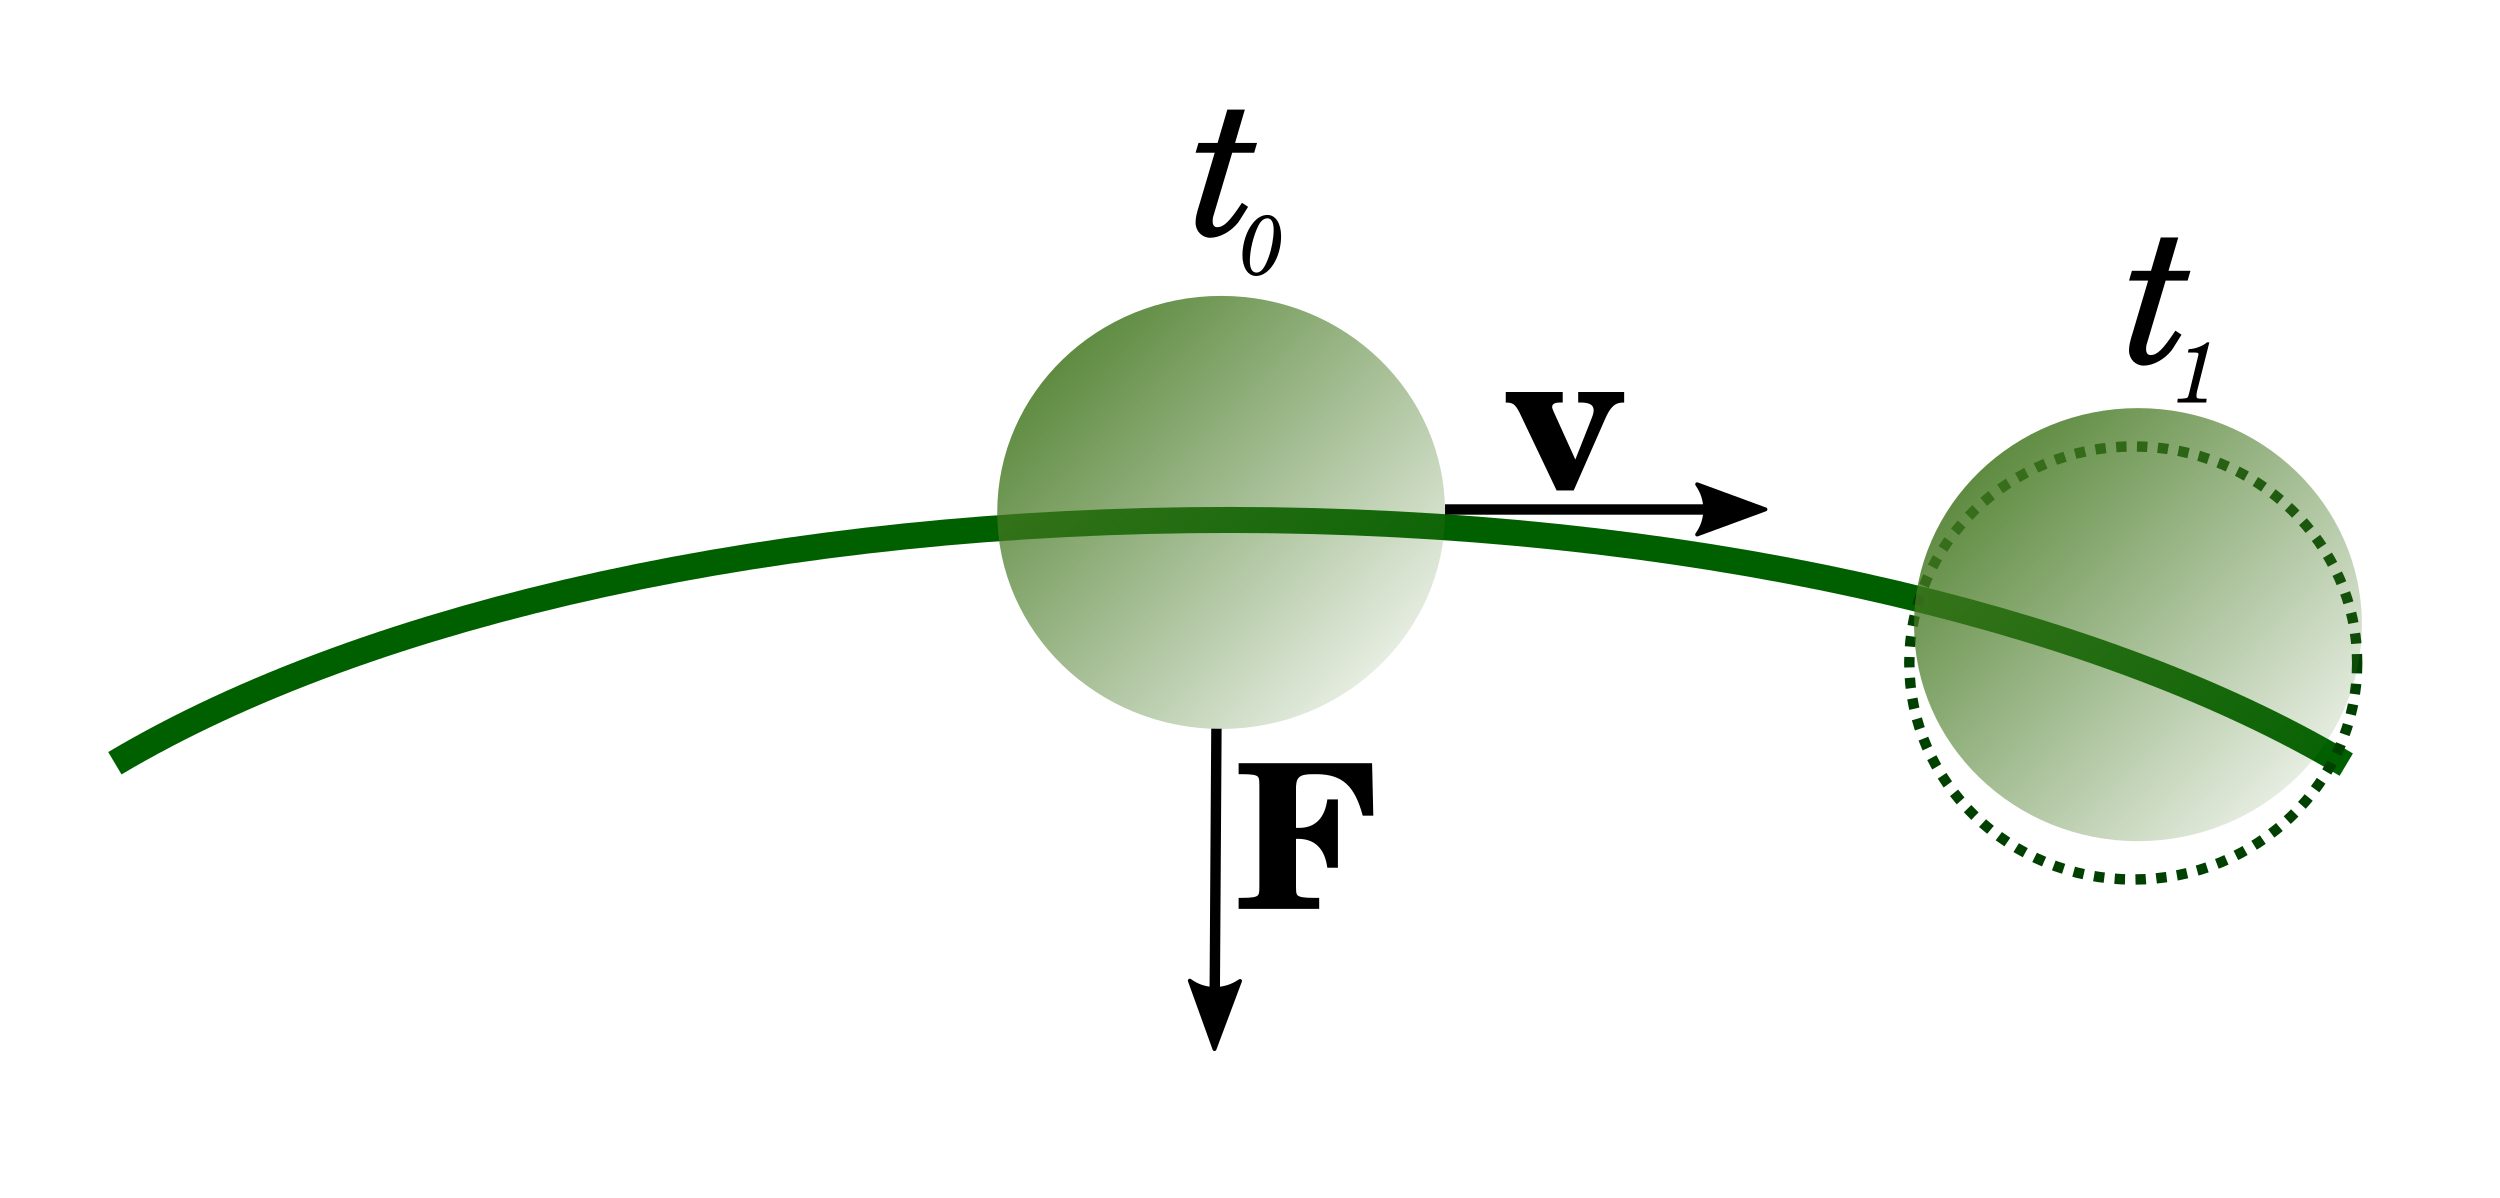
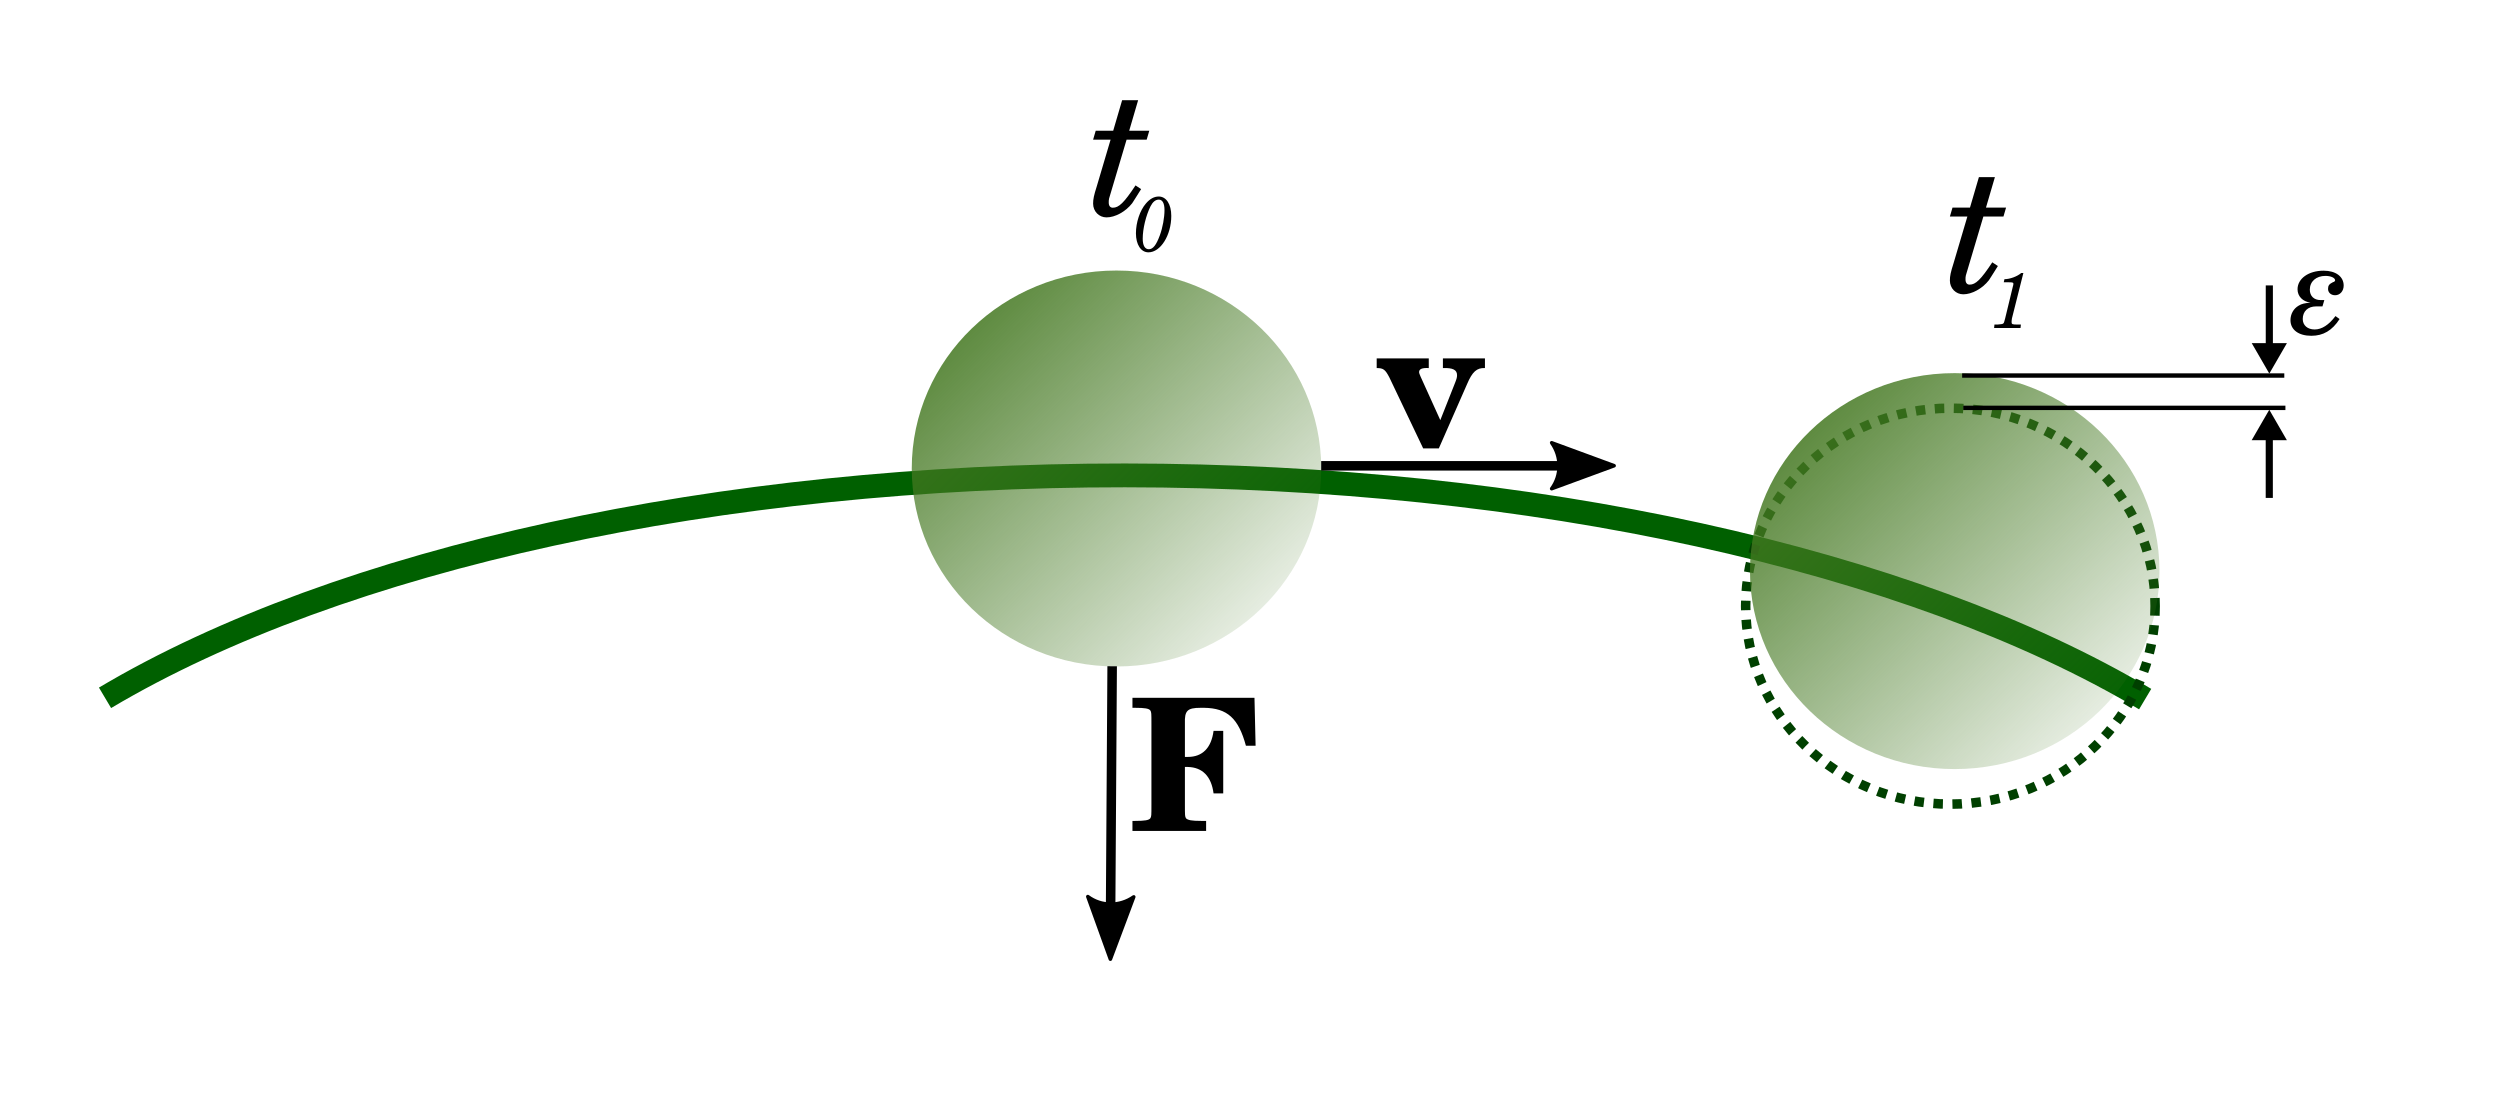
- <svg xmlns="http://www.w3.org/2000/svg" xmlns:xlink="http://www.w3.org/1999/xlink" width="96mm" height="46mm" viewBox="0 0 96 46" version="1.1" id="svg8">
+ <svg xmlns="http://www.w3.org/2000/svg" xmlns:xlink="http://www.w3.org/1999/xlink" width="105mm" height="46mm" viewBox="0 0 105 46" version="1.1" id="svg8">
  <defs id="defs2">
+     <marker orient="auto" refY="0" refX="0" id="TriangleInM" style="overflow:visible">
+       <path id="path1047" d="M 5.77,0 -2.88,5 V -5 Z" style="fill:#000000;fill-opacity:1;fill-rule:evenodd;stroke:#000000;stroke-width:1pt;stroke-opacity:1" transform="scale(-0.4)" />
+     </marker>
+     <marker orient="auto" refY="0" refX="0" id="marker1211" style="overflow:visible">
+       <path id="path1209" style="fill:#000000;fill-opacity:1;fill-rule:evenodd;stroke:#000000;stroke-width:0.625;stroke-linejoin:round;stroke-opacity:1" d="M 8.719,4.034 -2.207,0.016 8.719,-4.002 c -1.745,2.372 -1.735,5.617 -6e-7,8.035 z" transform="matrix(0.3,0,0,0.3,-0.69,0)" />
+     </marker>
+     <marker orient="auto" refY="0" refX="0" id="marker1207" style="overflow:visible">
+       <path id="path1205" style="fill:#000000;fill-opacity:1;fill-rule:evenodd;stroke:#000000;stroke-width:0.625;stroke-linejoin:round;stroke-opacity:1" d="M 8.719,4.034 -2.207,0.016 8.719,-4.002 c -1.745,2.372 -1.735,5.617 -6e-7,8.035 z" transform="matrix(0.3,0,0,0.3,-0.69,0)" />
+     </marker>
+     <marker orient="auto" refY="0" refX="0" id="Arrow1Mstart" style="overflow:visible">
+       <path id="path917" d="M 0,0 5,-5 -12.5,0 5,5 Z" style="fill:#000000;fill-opacity:1;fill-rule:evenodd;stroke:#000000;stroke-width:1pt;stroke-opacity:1" transform="matrix(0.4,0,0,0.4,4,0)" />
+     </marker>
+     <marker orient="auto" refY="0" refX="0" id="Arrow2Sstart" style="overflow:visible">
+       <path id="path941" style="fill:#000000;fill-opacity:1;fill-rule:evenodd;stroke:#000000;stroke-width:0.625;stroke-linejoin:round;stroke-opacity:1" d="M 8.719,4.034 -2.207,0.016 8.719,-4.002 c -1.745,2.372 -1.735,5.617 -6e-7,8.035 z" transform="matrix(0.3,0,0,0.3,-0.69,0)" />
+     </marker>
+     <marker orient="auto" refY="0" refX="0" id="DiamondSend" style="overflow:visible">
+       <path id="path1014" d="M 0,-7.071 -7.071,0 0,7.071 7.071,0 Z" style="fill:#000000;fill-opacity:1;fill-rule:evenodd;stroke:#000000;stroke-width:1pt;stroke-opacity:1" transform="matrix(0.2,0,0,0.2,-1.2,0)" />
+     </marker>
+     <marker orient="auto" refY="0" refX="0" id="TriangleOutM" style="overflow:visible">
+       <path id="path1056" d="M 5.77,0 -2.88,5 V -5 Z" style="fill:#000000;fill-opacity:1;fill-rule:evenodd;stroke:#000000;stroke-width:1pt;stroke-opacity:1" transform="scale(0.4)" />
+     </marker>
+     <marker orient="auto" refY="0" refX="0" id="marker1174" style="overflow:visible">
+       <path id="path938" style="fill:#000000;fill-opacity:1;fill-rule:evenodd;stroke:#000000;stroke-width:0.625;stroke-linejoin:round;stroke-opacity:1" d="M 8.719,4.034 -2.207,0.016 8.719,-4.002 c -1.745,2.372 -1.735,5.617 -6e-7,8.035 z" transform="scale(-0.6)" />
+     </marker>
    <marker orient="auto" refY="0" refX="0" id="Arrow1Mend" style="overflow:visible">
      <path id="path2890" d="M 0,0 5,-5 -12.5,0 5,5 Z" style="fill:#000000;fill-opacity:1;fill-rule:evenodd;stroke:#000000;stroke-width:1pt;stroke-opacity:1" transform="matrix(-0.4,0,0,-0.4,-4,0)" />
    </marker>
    <marker orient="auto" refY="0" refX="0" id="Arrow2Mend" style="overflow:visible">
      <path id="path2908" style="fill:#000000;fill-opacity:1;fill-rule:evenodd;stroke:#000000;stroke-width:0.625;stroke-linejoin:round;stroke-opacity:1" d="M 8.719,4.034 -2.207,0.016 8.719,-4.002 c -1.745,2.372 -1.735,5.617 -6e-7,8.035 z" transform="scale(-0.6)" />
    </marker>
    <marker orient="auto" refY="0" refX="0" id="TriangleOutL" style="overflow:visible">
      <path id="path1005" d="M 5.77,0 -2.88,5 V -5 Z" style="fill:#808080;fill-opacity:1;fill-rule:evenodd;stroke:#808080;stroke-width:1pt;stroke-opacity:1" transform="scale(0.8)" />
    </marker>
    <marker orient="auto" refY="0" refX="0" id="TriangleInL" style="overflow:visible">
      <path id="path996" d="M 5.77,0 -2.88,5 V -5 Z" style="fill:#808080;fill-opacity:1;fill-rule:evenodd;stroke:#808080;stroke-width:1pt;stroke-opacity:1" transform="scale(-0.8)" />
    </marker>
    <marker orient="auto" refY="0" refX="0" id="Arrow1Lstart" style="overflow:visible">
      <path id="path1092" d="M 0,0 5,-5 -12.5,0 5,5 Z" style="fill:#000000;fill-opacity:1;fill-rule:evenodd;stroke:#000000;stroke-width:1pt;stroke-opacity:1" transform="matrix(0.8,0,0,0.8,10,0)" />
    </marker>
    <marker orient="auto" refY="0" refX="0" id="Arrow1Lend" style="overflow:visible">
      <path id="path1095" d="M 0,0 5,-5 -12.5,0 5,5 Z" style="fill:#000000;fill-opacity:1;fill-rule:evenodd;stroke:#000000;stroke-width:1pt;stroke-opacity:1" transform="matrix(-0.8,0,0,-0.8,-10,0)" />
    </marker>
    <marker orient="auto" refY="0" refX="0" id="marker6313" style="overflow:visible">
      <path id="path6311" d="M 0,0 5,-5 -12.5,0 5,5 Z" style="fill:#000000;fill-opacity:1;fill-rule:evenodd;stroke:#000000;stroke-width:1pt;stroke-opacity:1" transform="matrix(-0.8,0,0,-0.8,-10,0)" />
    </marker>
    <marker style="overflow:visible" id="marker6261" refX="0" refY="0" orient="auto">
      <path transform="matrix(0.8,0,0,0.8,10,0)" style="fill:#000000;fill-opacity:1;fill-rule:evenodd;stroke:#000000;stroke-width:1pt;stroke-opacity:1" d="M 0,0 5,-5 -12.5,0 5,5 Z" id="path6259" />
    </marker>
    <marker style="overflow:visible" id="marker6196" refX="0" refY="0" orient="auto">
      <path transform="matrix(0.8,0,0,0.8,10,0)" style="fill:#000000;fill-opacity:1;fill-rule:evenodd;stroke:#000000;stroke-width:1pt;stroke-opacity:1" d="M 0,0 5,-5 -12.5,0 5,5 Z" id="path6194" />
    </marker>
    <linearGradient id="linearGradient3797">
      <stop style="stop-color:#447821;stop-opacity:1;" offset="0" id="stop3793" />
      <stop style="stop-color:#447821;stop-opacity:0;" offset="1" id="stop3795" />
    </linearGradient>
    <linearGradient xlink:href="#linearGradient3797" id="linearGradient3799" x1="31.372" y1="11.061" x2="48.192" y2="27.503" gradientUnits="userSpaceOnUse" gradientTransform="translate(42.96354,-30.26937)" />
    <marker orient="auto" refY="0" refX="0" id="Arrow2Mend-2" style="overflow:visible">
      <path id="path2908-8" style="fill:#000000;fill-opacity:1;fill-rule:evenodd;stroke:#000000;stroke-width:0.625;stroke-linejoin:round;stroke-opacity:1" d="M 8.719,4.034 -2.207,0.016 8.719,-4.002 c -1.745,2.372 -1.735,5.617 -6e-7,8.035 z" transform="scale(-0.6)" />
    </marker>
    <marker orient="auto" refY="0" refX="0" id="Arrow2Mend-2-4" style="overflow:visible">
      <path id="path2908-8-3" style="fill:#000000;fill-opacity:1;fill-rule:evenodd;stroke:#000000;stroke-width:0.625;stroke-linejoin:round;stroke-opacity:1" d="M 8.719,4.034 -2.207,0.016 8.719,-4.002 c -1.745,2.372 -1.735,5.617 -6e-7,8.035 z" transform="scale(-0.6)" />
    </marker>
    <marker orient="auto" refY="0" refX="0" id="Arrow2Mend-2-8" style="overflow:visible">
      <path id="path2908-8-9" style="fill:#000000;fill-opacity:1;fill-rule:evenodd;stroke:#000000;stroke-width:0.625;stroke-linejoin:round;stroke-opacity:1" d="M 8.719,4.034 -2.207,0.016 8.719,-4.002 c -1.745,2.372 -1.735,5.617 -6e-7,8.035 z" transform="scale(-0.6)" />
    </marker>
    <marker orient="auto" refY="0" refX="0" id="Arrow2Mend-2-9" style="overflow:visible">
      <path id="path2908-8-2" style="fill:#000000;fill-opacity:1;fill-rule:evenodd;stroke:#000000;stroke-width:0.625;stroke-linejoin:round;stroke-opacity:1" d="M 8.719,4.034 -2.207,0.016 8.719,-4.002 c -1.745,2.372 -1.735,5.617 -6e-7,8.035 z" transform="scale(-0.6)" />
    </marker>
    <marker orient="auto" refY="0" refX="0" id="Arrow2Mend-2-9-6" style="overflow:visible">
      <path id="path2908-8-2-1" style="fill:#000000;fill-opacity:1;fill-rule:evenodd;stroke:#000000;stroke-width:0.625;stroke-linejoin:round;stroke-opacity:1" d="M 8.719,4.034 -2.207,0.016 8.719,-4.002 c -1.745,2.372 -1.735,5.617 -6e-7,8.035 z" transform="scale(-0.6)" />
    </marker>
    <marker orient="auto" refY="0" refX="0" id="Arrow2Mend-2-9-60" style="overflow:visible">
      <path id="path2908-8-2-7" style="fill:#000000;fill-opacity:1;fill-rule:evenodd;stroke:#000000;stroke-width:0.625;stroke-linejoin:round;stroke-opacity:1" d="M 8.719,4.034 -2.207,0.016 8.719,-4.002 c -1.745,2.372 -1.735,5.617 -6e-7,8.035 z" transform="scale(-0.6)" />
    </marker>
    <linearGradient xlink:href="#linearGradient3797" id="linearGradient3799-3-6" x1="31.372" y1="11.061" x2="48.192" y2="27.503" gradientUnits="userSpaceOnUse" gradientTransform="translate(78.17016,-25.96073)" />
+     <marker orient="auto" refY="0" refX="0" id="TriangleOutM-3" style="overflow:visible">
+       <path id="path1056-3" d="M 5.77,0 -2.88,5 V -5 Z" style="fill:#000000;fill-opacity:1;fill-rule:evenodd;stroke:#000000;stroke-width:1pt;stroke-opacity:1" transform="scale(0.4)" />
+     </marker>
  </defs>
  <g id="layer1" transform="translate(-36.0424,30.75937)">
    <text xml:space="preserve" style="font-style:normal;font-weight:normal;font-size:10.583px;line-height:1.25;font-family:sans-serif;letter-spacing:0px;word-spacing:0px;fill:#000000;fill-opacity:1;stroke:none;stroke-width:0.265" x="84.004" y="121.751" id="text6405">
      <tspan id="tspan6403" x="84.004" y="131.115" style="stroke-width:0.265" />
    </text>
    <text xml:space="preserve" style="font-style:normal;font-variant:normal;font-weight:bold;font-stretch:normal;font-size:7.754px;line-height:1.25;font-family:'Century Schoolbook L';-inkscape-font-specification:'Century Schoolbook L, Bold';font-variant-ligatures:normal;font-variant-caps:normal;font-variant-numeric:normal;font-feature-settings:normal;text-align:start;letter-spacing:0px;word-spacing:0px;writing-mode:lr-tb;text-anchor:start;fill:#000000;fill-opacity:1;stroke:none;stroke-width:0.194" x="83.435" y="4.139" id="text6377-51-0">
      <tspan style="stroke-width:0.194" id="tspan6383-42-6" x="83.435" y="4.139">F</tspan>
    </text>
    <path style="fill:none;stroke:#006000;stroke-width:1;stroke-miterlimit:4;stroke-dasharray:none;stroke-opacity:1" id="path2405" d="m -40.452,1.485 a 52.665,22.39 0 0 1 -42.832,9.378 52.665,22.39 0 0 1 -42.854,-9.36" transform="rotate(-179.952)" />
    <ellipse style="fill:url(#linearGradient3799);fill-opacity:1;stroke-width:0.157" id="path3717-3" cx="82.935" cy="-11.082" rx="8.599" ry="8.315" />
    <text xml:space="preserve" style="font-style:normal;font-variant:normal;font-weight:bold;font-stretch:normal;font-size:7.754px;line-height:1.25;font-family:'Century Schoolbook L';-inkscape-font-specification:'Century Schoolbook L, Bold';font-variant-ligatures:normal;font-variant-caps:normal;font-variant-numeric:normal;font-feature-settings:normal;text-align:start;letter-spacing:0px;word-spacing:0px;writing-mode:lr-tb;text-anchor:start;fill:#000000;fill-opacity:1;stroke:none;stroke-width:0.194" x="93.769" y="-12.036" id="text6377-51-0-7">
      <tspan id="tspan2435" x="93.769" y="-12.036">v</tspan>
    </text>
    <path style="fill:none;stroke:#000000;stroke-width:0.4;stroke-linecap:butt;stroke-linejoin:miter;stroke-miterlimit:4;stroke-dasharray:none;stroke-opacity:1;marker-end:url(#Arrow2Mend-2)" d="M 91.532,-11.195 H 103.305" id="path3856" />
    <ellipse style="fill:none;fill-opacity:1;stroke:#004000;stroke-width:0.4;stroke-miterlimit:4;stroke-dasharray:0.4, 0.4;stroke-dashoffset:0;stroke-opacity:1" id="path3717-3-7" cx="117.959" cy="-5.301" rx="8.599" ry="8.315" />
    <path style="fill:none;stroke:#000000;stroke-width:0.4;stroke-linecap:butt;stroke-linejoin:miter;stroke-miterlimit:4;stroke-dasharray:none;stroke-opacity:1;marker-end:url(#Arrow2Mend-2-9)" d="m 82.753,-2.777 -0.075,11.773" id="path3856-03" />
    <text xml:space="preserve" style="font-style:italic;font-variant:normal;font-weight:normal;font-stretch:normal;font-size:7.754px;line-height:1.25;font-family:'Century Schoolbook L';-inkscape-font-specification:'Century Schoolbook L, Italic';font-variant-ligatures:normal;font-variant-caps:normal;font-variant-numeric:normal;font-feature-settings:normal;text-align:start;letter-spacing:0px;word-spacing:0px;writing-mode:lr-tb;text-anchor:start;fill:#000000;fill-opacity:1;stroke:none;stroke-width:0.194" x="81.766" y="-21.737" id="text6377-51-0-5-5">
      <tspan style="stroke-width:0.194" y="-21.737" x="81.766" id="tspan9249-4">t</tspan>
    </text>
    <text xml:space="preserve" style="font-style:italic;font-variant:normal;font-weight:normal;font-stretch:normal;font-size:3.118px;line-height:1.25;font-family:'Century Schoolbook L';-inkscape-font-specification:'Century Schoolbook L, Italic';font-variant-ligatures:normal;font-variant-caps:normal;font-variant-numeric:normal;font-feature-settings:normal;text-align:start;letter-spacing:0px;word-spacing:0px;writing-mode:lr-tb;text-anchor:start;fill:#000000;fill-opacity:1;stroke:none;stroke-width:0.095" x="87.178" y="-19.393" id="text6377-51-0-5-6-3" transform="scale(0.9596467,1.04205)">
      <tspan id="tspan9269-7" x="87.178" y="-19.393" style="stroke-width:0.095">0</tspan>
    </text>
-     <text xml:space="preserve" style="font-style:italic;font-variant:normal;font-weight:normal;font-stretch:normal;font-size:7.754px;line-height:1.25;font-family:'Century Schoolbook L';-inkscape-font-specification:'Century Schoolbook L, Italic';font-variant-ligatures:normal;font-variant-caps:normal;font-variant-numeric:normal;font-feature-settings:normal;text-align:start;letter-spacing:0px;word-spacing:0px;writing-mode:lr-tb;text-anchor:start;fill:#000000;fill-opacity:1;stroke:none;stroke-width:0.194" x="117.609" y="-16.83" id="text6377-51-0-5-4">
-       <tspan style="stroke-width:0.194" y="-16.83" x="117.609" id="tspan9249-9">t</tspan>
+     <text xml:space="preserve" style="font-style:italic;font-variant:normal;font-weight:normal;font-stretch:normal;font-size:7.754px;line-height:1.25;font-family:'Century Schoolbook L';-inkscape-font-specification:'Century Schoolbook L, Italic';font-variant-ligatures:normal;font-variant-caps:normal;font-variant-numeric:normal;font-feature-settings:normal;text-align:start;letter-spacing:0px;word-spacing:0px;writing-mode:lr-tb;text-anchor:start;fill:#000000;fill-opacity:1;stroke:none;stroke-width:0.194" x="117.749" y="-18.509" id="text6377-51-0-5-4">
+       <tspan style="stroke-width:0.194" y="-18.509" x="117.749" id="tspan9249-9">t</tspan>
    </text>
-     <text xml:space="preserve" style="font-style:italic;font-variant:normal;font-weight:normal;font-stretch:normal;font-size:3.117px;line-height:1.25;font-family:'Century Schoolbook L';-inkscape-font-specification:'Century Schoolbook L, Italic';font-variant-ligatures:normal;font-variant-caps:normal;font-variant-numeric:normal;font-feature-settings:normal;text-align:start;letter-spacing:0px;word-spacing:0px;writing-mode:lr-tb;text-anchor:start;fill:#000000;fill-opacity:1;stroke:none;stroke-width:0.095" x="124.529" y="-14.683" id="text6377-51-0-5-6-1" transform="scale(0.9596467,1.04205)">
-       <tspan id="tspan9309" x="124.529" y="-14.683">1</tspan>
+     <text xml:space="preserve" style="font-style:italic;font-variant:normal;font-weight:normal;font-stretch:normal;font-size:3.117px;line-height:1.25;font-family:'Century Schoolbook L';-inkscape-font-specification:'Century Schoolbook L, Italic';font-variant-ligatures:normal;font-variant-caps:normal;font-variant-numeric:normal;font-feature-settings:normal;text-align:start;letter-spacing:0px;word-spacing:0px;writing-mode:lr-tb;text-anchor:start;fill:#000000;fill-opacity:1;stroke:none;stroke-width:0.095" x="124.674" y="-16.295" id="text6377-51-0-5-6-1" transform="scale(0.9596467,1.04205)">
+       <tspan id="tspan9309" x="124.674" y="-16.295">1</tspan>
    </text>
    <ellipse style="fill:url(#linearGradient3799-3-6);fill-opacity:1;stroke-width:0.2;stroke-miterlimit:4;stroke-dasharray:none" id="path3717-3-7-8" cx="118.141" cy="-6.773" rx="8.599" ry="8.315" />
+     <path style="fill:none;stroke:#000000;stroke-width:0.184px;stroke-linecap:butt;stroke-linejoin:miter;stroke-opacity:1" d="m 118.499,-13.629 c 13.243,0 13.531,0 13.531,0" id="path875" />
+     <path style="fill:none;stroke:#000000;stroke-width:0.184px;stroke-linecap:butt;stroke-linejoin:miter;stroke-opacity:1" d="m 118.452,-14.987 c 13.243,0 13.531,0 13.531,0" id="path875-3" />
+     <path style="fill:none;stroke:#000000;stroke-width:0.3;stroke-linecap:butt;stroke-linejoin:miter;stroke-miterlimit:4;stroke-dasharray:none;stroke-opacity:1;marker-end:url(#TriangleOutM)" d="m 131.354,-18.772 v 2.851" id="path909" />
+     <path style="fill:none;stroke:#000000;stroke-width:0.3;stroke-linecap:butt;stroke-linejoin:miter;stroke-miterlimit:4;stroke-dasharray:none;stroke-opacity:1;marker-start:url(#TriangleInM)" d="m 131.352,-12.698 v 2.851" id="path909-7" />
+     <text xml:space="preserve" style="font-style:italic;font-variant:normal;font-weight:normal;font-stretch:normal;font-size:5.644px;line-height:1.25;font-family:'Century Schoolbook L';-inkscape-font-specification:'Century Schoolbook L, Italic';font-variant-ligatures:normal;font-variant-caps:normal;font-variant-numeric:normal;font-feature-settings:normal;text-align:start;letter-spacing:0px;word-spacing:0px;writing-mode:lr-tb;text-anchor:start;fill:#000000;fill-opacity:1;stroke:none;stroke-width:0.194" x="132.21" y="-16.737" id="text6377-51-0-5-4-5">
+       <tspan style="font-style:italic;font-variant:normal;font-weight:normal;font-stretch:normal;font-size:5.644px;font-family:'Century Schoolbook L';-inkscape-font-specification:'Century Schoolbook L, Italic';font-variant-ligatures:normal;font-variant-caps:normal;font-variant-numeric:normal;font-feature-settings:normal;text-align:start;writing-mode:lr-tb;text-anchor:start;stroke-width:0.194" y="-16.737" x="132.21" id="tspan9249-9-2">ε</tspan>
+     </text>
+     <text xml:space="preserve" style="font-style:normal;font-weight:normal;font-size:10.583px;line-height:1.25;font-family:sans-serif;letter-spacing:0px;word-spacing:0px;fill:#000000;fill-opacity:1;stroke:none;stroke-width:0.265" x="125.414" y="-20.853" id="text901">
+       <tspan id="tspan899" x="125.414" y="-11.489" style="stroke-width:0.265" />
+     </text>
+     <text xml:space="preserve" style="font-style:normal;font-weight:normal;font-size:10.583px;line-height:1.25;font-family:sans-serif;letter-spacing:0px;word-spacing:0px;fill:#000000;fill-opacity:1;stroke:none;stroke-width:0.265" x="123.875" y="-22.82" id="text905">
+       <tspan id="tspan903" x="123.875" y="-13.457" style="stroke-width:0.265" />
+     </text>
  </g>
</svg>
